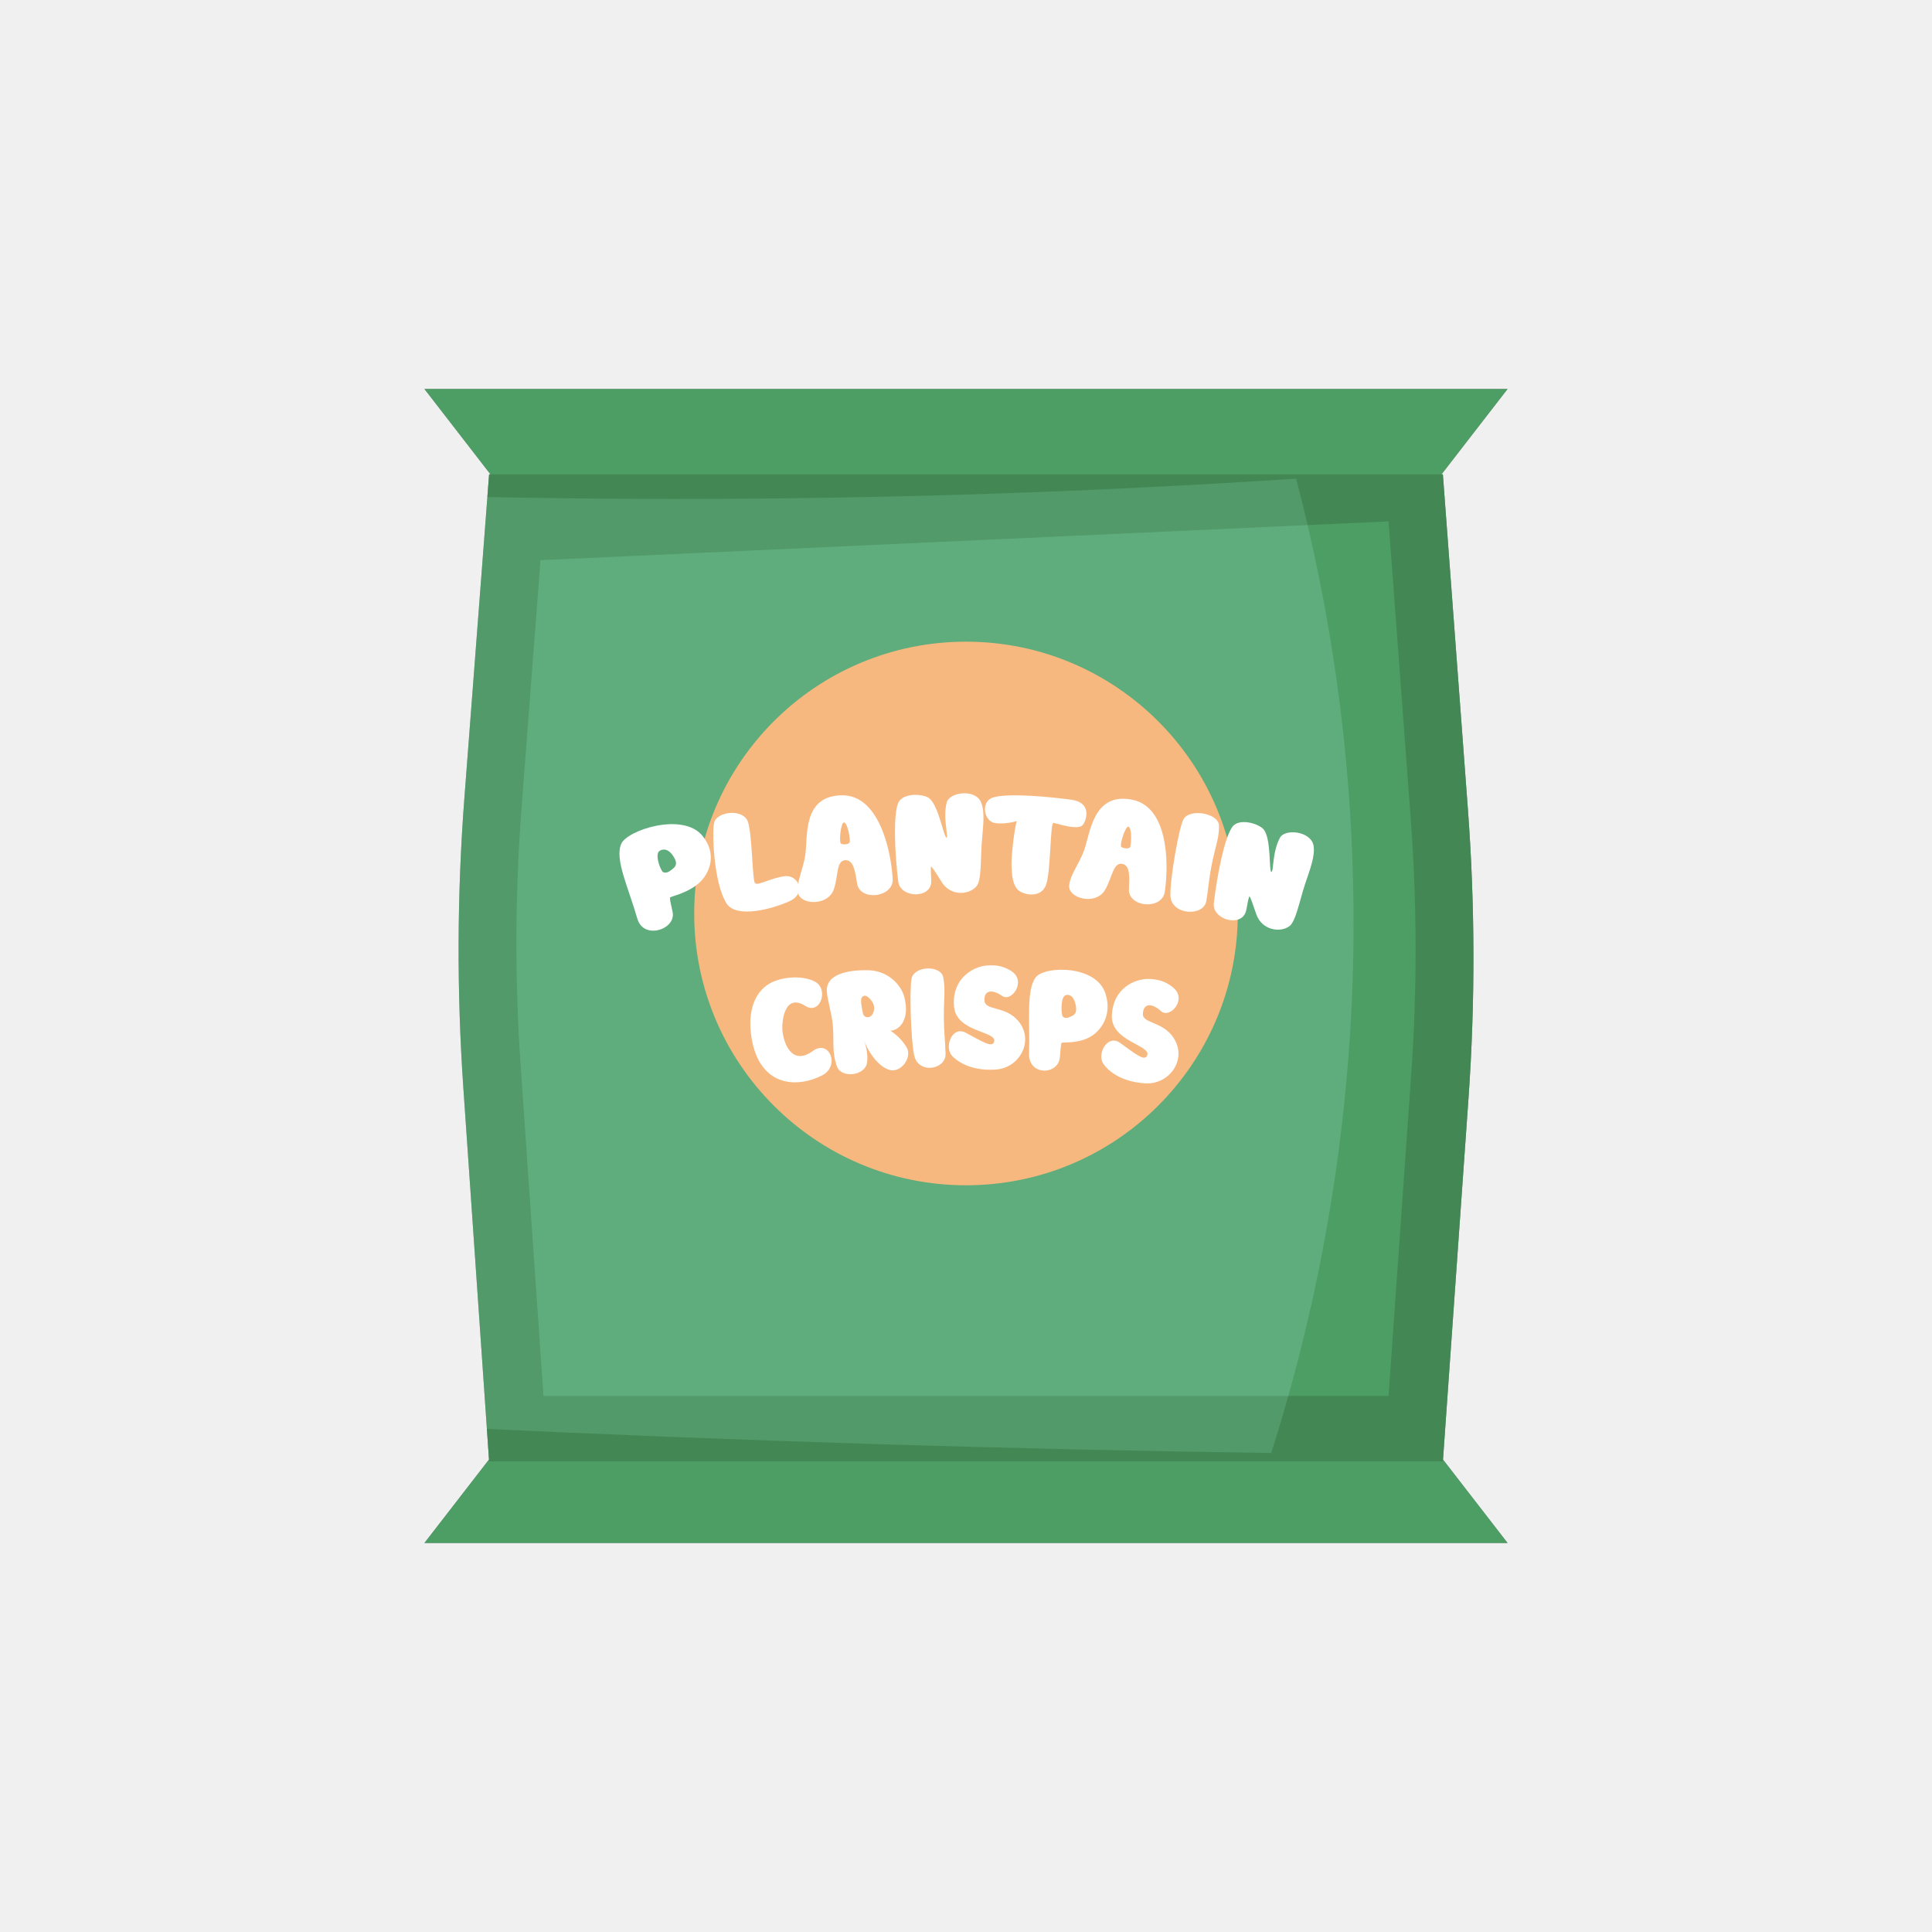
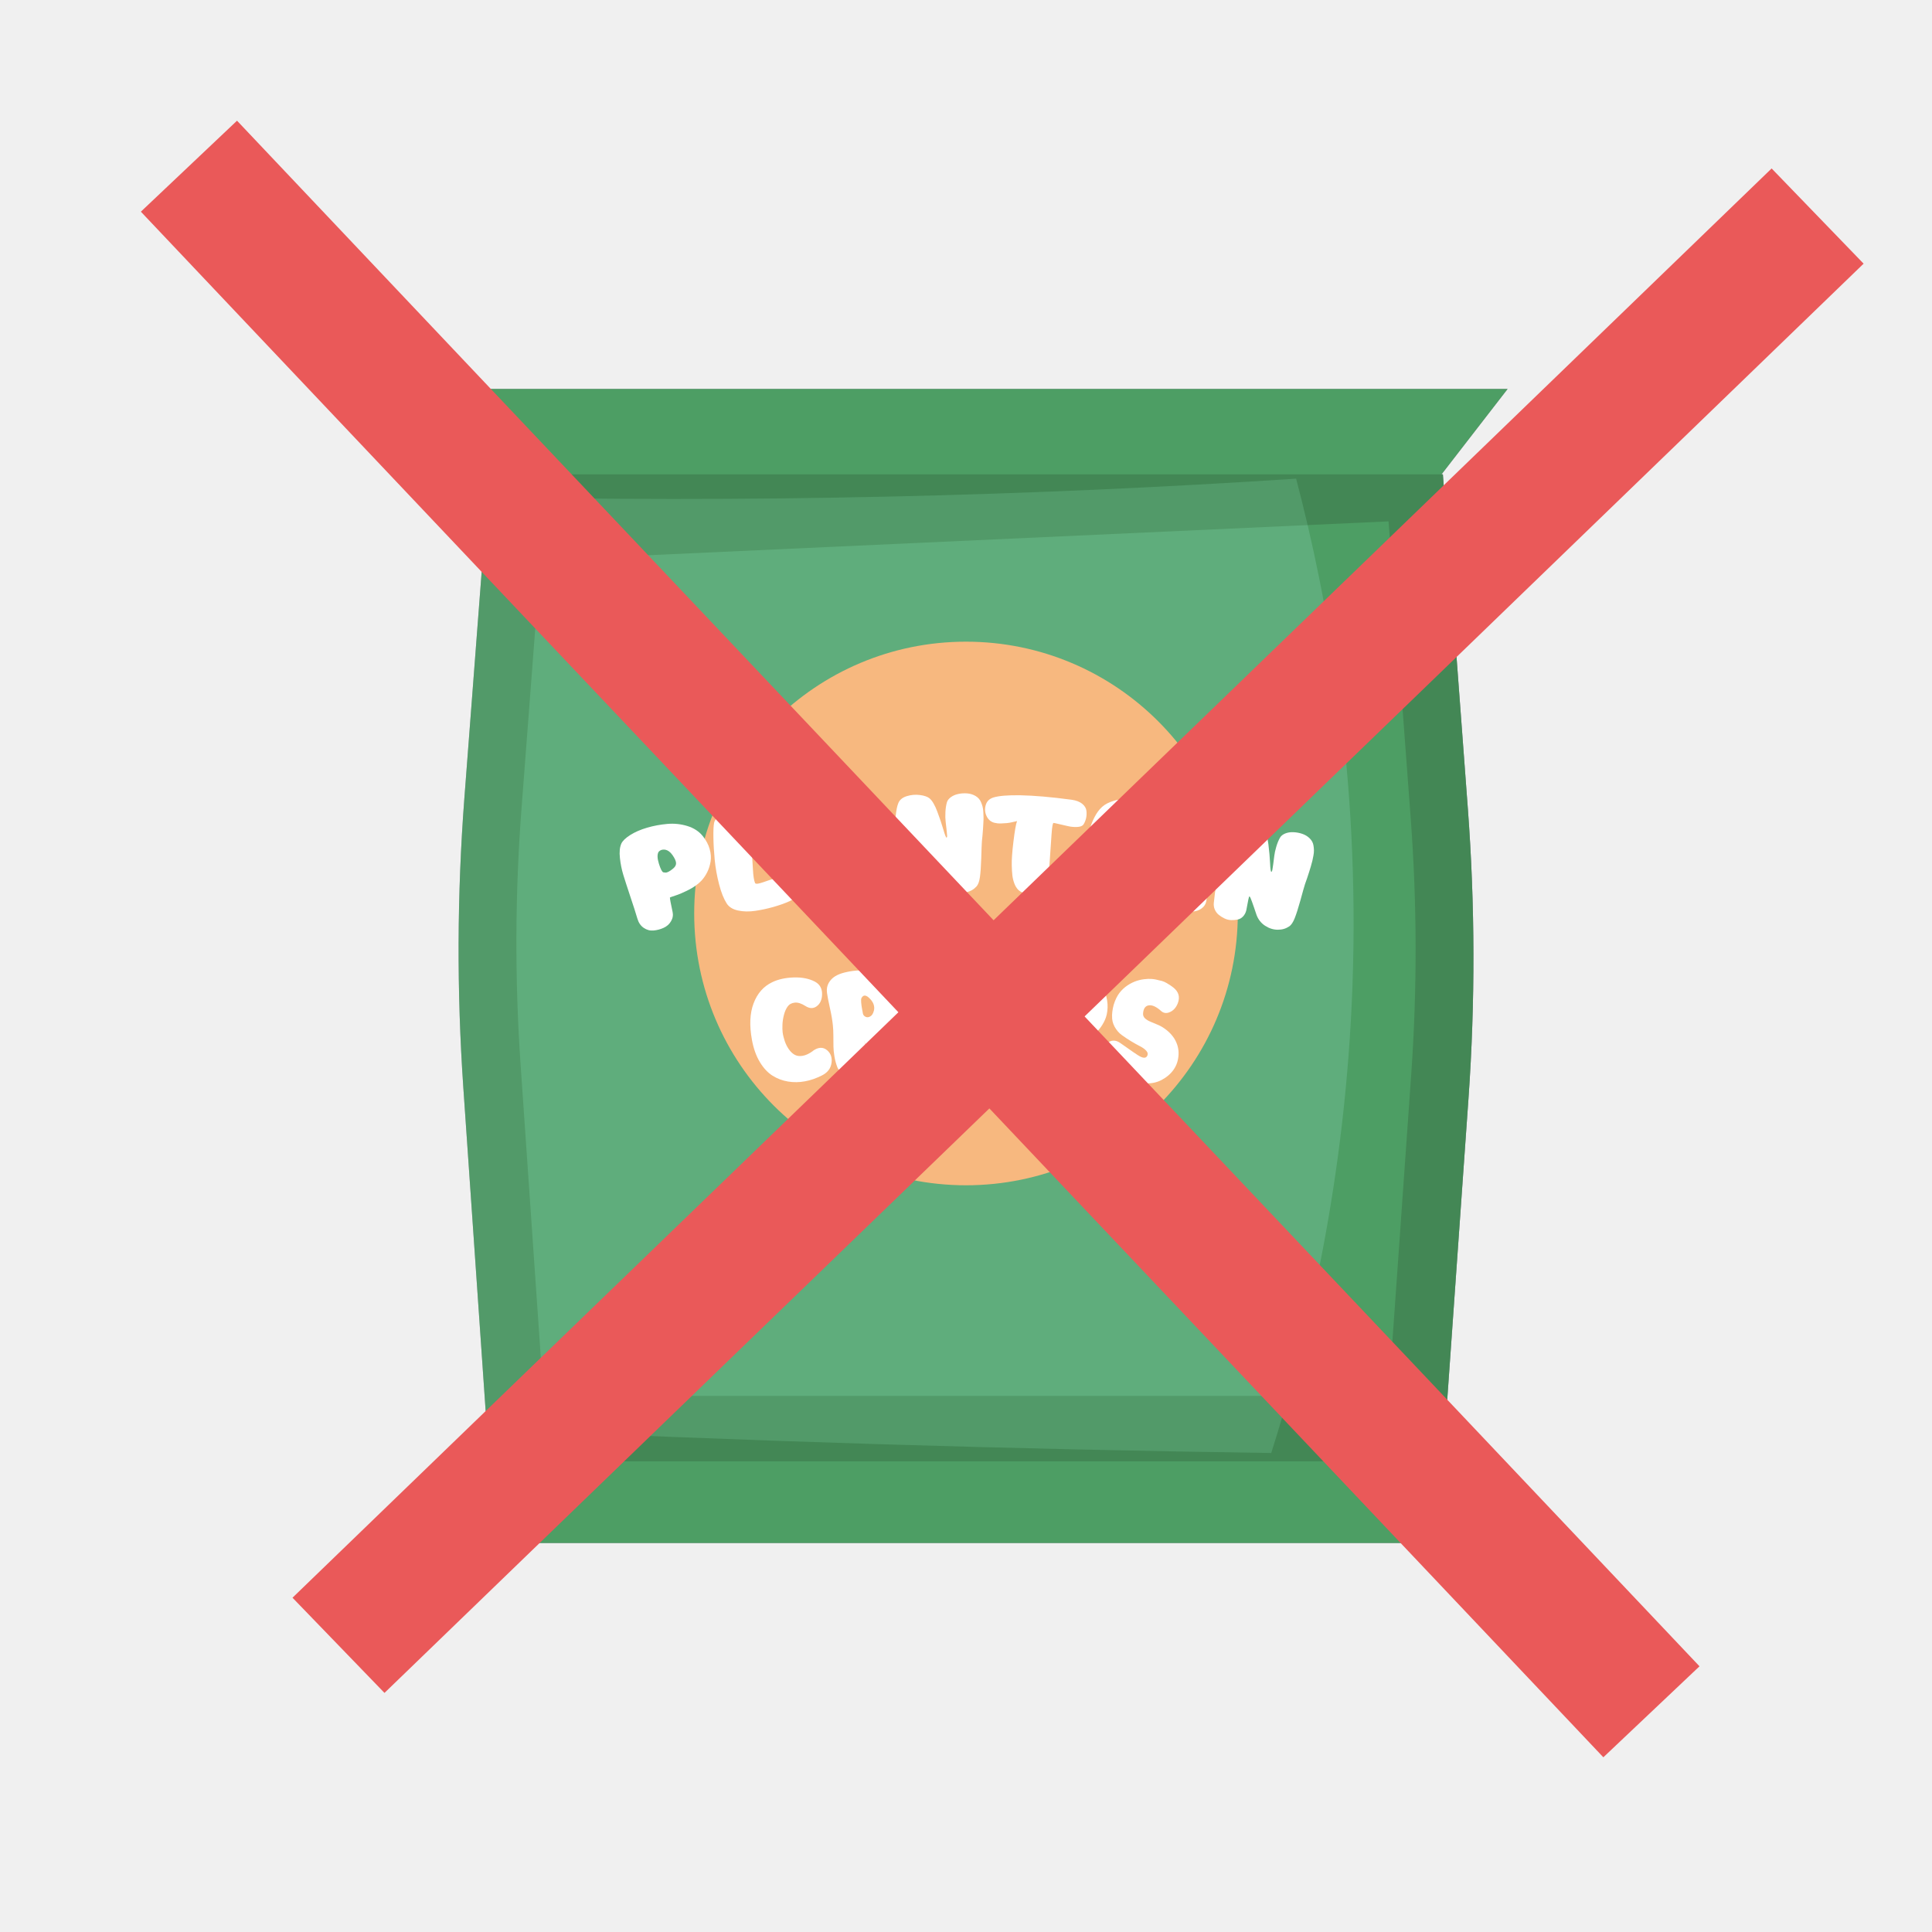
<svg xmlns="http://www.w3.org/2000/svg" viewBox="0 0 540 540">
  <defs>
    <style>
      .cls-1 {
        fill: #fff;
      }

      .cls-2 {
        isolation: isolate;
      }

      .cls-3 {
+         fill: none;
+         stroke: #ea5959;
+         stroke-miterlimit: 10;
+         stroke-width: 37px;
+       }
+ 
+       .cls-4 {
        fill: #65aa81;
      }

-       .cls-4 {
+       .cls-5 {
        fill: #f7b87f;
      }

-       .cls-5 {
+       .cls-6 {
        fill: #4f4f4e;
        mix-blend-mode: overlay;
        opacity: .49;
      }

-       .cls-6 {
+       .cls-7 {
        clip-path: url(#clippath);
      }

-       .cls-7 {
+       .cls-8 {
        fill: #75ba91;
      }
    </style>
    <clipPath id="clippath">
-       <path class="cls-5" d="m403.32,407.95l18.05,23.32H118.63l18.05-23.32-7.18-104.01c-1.85-26.95-1.75-54,.3-80.94l6.91-90.42h.39l-18.47-23.86h302.74l-18.47,23.86h.39l6.99,93.59c2.01,26.9,2.06,53.9.17,80.8l-7.13,100.98Z" />
+       <path class="cls-6" d="m403.32,407.95l18.05,23.32H118.63l18.05-23.32-7.18-104.01c-1.85-26.95-1.75-54,.3-80.94l6.91-90.42h.39l-18.47-23.86h302.74l-18.47,23.86h.39l6.99,93.59c2.01,26.9,2.06,53.9.17,80.8l-7.13,100.98Z" />
    </clipPath>
  </defs>
  <g class="cls-2">
    <g id="_Layer_" data-name="&amp;lt;Layer&amp;gt;">
      <g>
        <g>
          <g>
-             <polygon class="cls-7" points="402.37 133.28 137.63 133.28 118.63 108.72 421.37 108.72 402.37 133.28" />
-             <polygon class="cls-7" points="137.63 406.72 402.37 406.72 421.37 431.28 118.63 431.28 137.63 406.72" />
-             <path class="cls-3" d="m403.29,408.45H136.71l-7.21-104.5c-1.86-26.95-1.76-54.01.3-80.95l6.91-90.42h266.58l6.99,93.59c2.01,26.89,2.06,53.9.17,80.8l-7.15,101.47Z" />
+             <polygon class="cls-8" points="402.37 133.28 137.63 133.28 118.63 108.72 421.37 108.72 402.37 133.28" />
+             <polygon class="cls-8" points="137.63 406.72 402.37 406.72 421.37 431.28 118.63 431.28 137.63 406.72" />
+             <path class="cls-4" d="m403.29,408.45H136.71l-7.21-104.5c-1.86-26.95-1.76-54.01.3-80.95l6.91-90.42h266.58l6.99,93.59c2.01,26.89,2.06,53.9.17,80.8l-7.15,101.47Z" />
          </g>
-           <path class="cls-7" d="m388.1,390.15h-236.2l-6.39-92.59c-1.65-23.88-1.56-47.85.27-71.72l5.29-69.27,237.03-10.84,6.19,82.93c1.78,23.83,1.83,47.76.15,71.59l-6.34,89.91Z" />
+           <path class="cls-8" d="m388.1,390.15h-236.2l-6.39-92.59c-1.65-23.88-1.56-47.85.27-71.72l5.29-69.27,237.03-10.84,6.19,82.93c1.78,23.83,1.83,47.76.15,71.59l-6.34,89.91Z" />
          <g>
-             <path class="cls-5" d="m403.32,407.95l18.05,23.32H118.63l18.05-23.32-7.18-104.01c-1.85-26.95-1.75-54,.3-80.94l6.91-90.42h.39l-18.47-23.86h302.74l-18.47,23.86h.39l6.99,93.59c2.01,26.9,2.06,53.9.17,80.8l-7.13,100.98Z" />
-             <g class="cls-6">
-               <path class="cls-5" d="m355.29,406.12c-36.17-.52-72.85-1.34-110.04-2.48-39.26-1.21-77.93-2.75-116.01-4.58-1.1,5.37-3.88,15.32-11.64,25.18-6.25,7.93-13.19,12.59-17.67,15.11,112.25-.28,232.64,4.08,344.89,3.8-9.35-11.91-18.71-23.81-28.06-35.72,6.8-103.18,13.61-206.36,20.41-309.54-110.83,1.13-221.67,2.27-332.5,3.4,8.45,12.5,16.9,25,25.35,37.51,37.9.85,77.38.92,118.3,0,39.41-.88,77.42-2.62,113.95-5.01,8.97,34.12,17.86,82.93,15.75,141.69-1.94,53.96-12.51,98.59-22.71,130.65Z" />
+             <path class="cls-6" d="m403.32,407.95l18.05,23.32H118.63l18.05-23.32-7.18-104.01c-1.85-26.95-1.75-54,.3-80.94l6.91-90.42h.39l-18.47-23.86h302.74l-18.47,23.86h.39l6.99,93.59c2.01,26.9,2.06,53.9.17,80.8l-7.13,100.98Z" />
+             <g class="cls-7">
+               <path class="cls-6" d="m355.29,406.12c-36.17-.52-72.85-1.34-110.04-2.48-39.26-1.21-77.93-2.75-116.01-4.58-1.1,5.37-3.88,15.32-11.64,25.18-6.25,7.93-13.19,12.59-17.67,15.11,112.25-.28,232.64,4.08,344.89,3.8-9.35-11.91-18.71-23.81-28.06-35.72,6.8-103.18,13.61-206.36,20.41-309.54-110.83,1.13-221.67,2.27-332.5,3.4,8.45,12.5,16.9,25,25.35,37.51,37.9.85,77.38.92,118.3,0,39.41-.88,77.42-2.62,113.95-5.01,8.97,34.12,17.86,82.93,15.75,141.69-1.94,53.96-12.51,98.59-22.71,130.65Z" />
            </g>
          </g>
-           <circle class="cls-4" cx="270" cy="255.32" r="75.97" />
+           <circle class="cls-5" cx="270" cy="255.32" r="75.97" />
        </g>
        <g>
-           <path class="cls-1" d="m178.13,256.76c-2.46-8.65-6.4-16.63-4.48-20.93,1.72-3.86,17.34-8.93,22.75-2.15,3.96,4.96,2.02,9.9-.31,12.42-3.25,3.51-8.82,4.46-8.83,4.79-.03.73.29,1.92.73,3.96,1.09,4.95-8.14,7.95-9.85,1.92Zm7.27-12.96c.65.18,1.19.28,2.8-1.09,1.02-.86,1.06-1.93-.25-3.75-1.63-2.26-3.47-1.47-3.89-.84-.91,1.36.7,5.5,1.35,5.68Z" />
-           <path class="cls-1" d="m203.07,252.5c-3.49-5.41-4.12-19.28-3.48-22.5.64-3.22,8.38-4.19,9.54-.06,1.16,4.13,1.12,16.16,1.92,16.93.8.77,4.52-1.54,8.33-1.97,3.81-.44,6.1,4.81,1.27,7-4.83,2.19-14.82,4.88-17.58.62Z" />
-           <path class="cls-1" d="m239.59,247.08c-.51-2.6-.75-6.81-3.35-6.66-2.6.15-1.89,4.67-3.24,8.3-1.72,4.61-9.53,4.24-9.99.65-.38-2.95,1.46-6.34,2.07-10.38.76-5.05-.91-16.64,10.34-16.7,10.03-.05,13.56,14.73,14.09,23.33.32,5.2-8.96,6.37-9.93,1.46Zm-3.7-17.2c-.86-.13-1.5,5.66-.78,5.96.71.3,2.27.2,2.41-.53.13-.74-.55-5.27-1.62-5.43Z" />
-           <path class="cls-1" d="m263.39,246.8c-1.18-1.77-3.17-5.21-3.21-4.43-.07,1.57.09,2.29.11,3.88.08,5.06-8.67,4.82-9.24.11-.91-7.52-1.46-18.29-.02-21.87,1.22-3.03,7.09-2.67,8.72-1.35,2.62,2.13,4.06,10.87,4.77,10.97.71.1-1.09-5.51.11-9.87.78-2.84,7.96-3.83,9.58,0,1.14,2.68.56,6.84.22,10.97-.4,4.91-.03,10.82-1.5,12.51-2.15,2.49-7.11,2.73-9.56-.93Z" />
-           <path class="cls-1" d="m277.93,230c-2.85-.54-3.99-5.97-.36-7.1,4.35-1.36,16.5-.1,21.9.63,5.39.73,4.49,5.12,3.25,6.95-1.25,1.83-7.4-.41-8.29-.47-.89-.06-.7,12.45-1.92,16.89-1.22,4.44-6.54,3.25-7.99,1.82s-1.71-3.97-1.8-6.87c-.09-2.9.92-10.86,1.47-12.35,0,0-3.41,1.04-6.26.5Z" />
-           <path class="cls-1" d="m315.54,248.64c.02-2.65.65-6.82-1.93-7.2-2.58-.38-2.8,4.19-4.86,7.47-2.62,4.17-10.19,2.21-9.91-1.39.23-2.97,2.72-5.91,4.13-9.74,1.77-4.79,2.48-16.48,13.52-14.25,9.84,1.99,10.3,17.17,9.08,25.71-.74,5.15-10.08,4.42-10.04-.6Zm-.13-17.59c-.81-.3-2.62,5.24-1.98,5.68.64.44,2.19.66,2.47-.03.28-.69.53-5.27-.49-5.64Z" />
-           <path class="cls-1" d="m327.14,250.32c-.14-4.89,2.41-19,3.61-21.26,1.73-3.26,9.88-1.76,9.96,1.69.09,3.45-.98,5.58-2.09,11.25-.79,4.02-.92,6.91-1.46,9.88-.81,4.42-9.86,3.92-10.02-1.56Z" />
-           <path class="cls-1" d="m351.21,255.74c-.74-2-1.87-5.82-2.09-5.06-.44,1.51-.46,2.25-.81,3.8-1.11,4.93-9.61,2.63-9.04-2.08.9-7.53,2.9-18.12,5.15-21.26,1.9-2.66,7.56-.91,8.84.76,2.06,2.69,1.4,11.52,2.07,11.79.67.27.24-5.61,2.44-9.57,1.43-2.58,8.69-1.82,9.38,2.28.48,2.87-1.07,6.78-2.38,10.71-1.55,4.68-2.59,10.51-4.42,11.8-2.69,1.9-7.61.96-9.13-3.18Z" />
-           <path class="cls-1" d="m229.71,300.62c-7.66,3.81-17.27,2.53-19.55-9.96-1.51-8.23.97-13.92,5.65-16.13,3.45-1.62,8.7-1.86,11.93-.18,4.03,2.1,1.53,9.45-2.65,6.8-5.96-3.77-6.72,4.7-6.35,7.37.57,4.09,3.09,9.15,8.43,5.24,4.65-3.41,7.75,4.27,2.55,6.85Z" />
-           <path class="cls-1" d="m253.44,292.81c1.57,2.74-1.65,7.31-4.98,6.19-3.53-1.19-6.23-5.95-6.95-8.24.34,1.11,1.24,3.77.82,6.31-.62,3.7-7.11,4.27-8.33,1.17-1.54-3.89-.85-7.66-1.22-11.67-.32-3.48-1.34-6.26-1.65-9.14-.58-5.29,6.11-6.35,11.49-6.25,5.55.1,9.26,4.06,10.15,7.54,1.62,6.32-1.43,9.27-3.92,9.38,0,0,2.81,1.61,4.58,4.7Zm-10.72-14.04c-.56-.48-1.39-.8-1.92.16-.41.73.27,3.63.41,4.37.24,1.25,2.41,1.71,3.03-.73.37-1.48-.37-2.82-1.51-3.79Z" />
-           <path class="cls-1" d="m255.51,294.97c-.99-4.77-1.33-19.1-.7-21.56.9-3.53,8.14-3.64,8.82-.28.68,3.36.14,5.66.18,11.44.03,4.1.42,6.95.48,9.97.08,4.49-7.67,5.76-8.77.42Z" />
-           <path class="cls-1" d="m275.32,269.92c3.9-.5,5.98.67,7.28,1.46,4.41,2.7.25,8.89-2.54,6.96-2.95-2.05-5.1-1.43-4.89,1.38.21,2.82,5.88,1.35,9.47,5.68,4.52,5.47.39,13.08-6.28,13.54-7.39.51-11.16-2.61-12.29-3.87-2.2-2.49.05-8.45,3.85-6.42,4.64,2.47,7.52,4.37,7.97,2.45.69-2.96-10.53-2.53-11.22-9.68-.74-7.64,4.98-11.03,8.64-11.5Z" />
-           <path class="cls-1" d="m287.63,294.47c.27-8.98-.86-17.76,1.88-21.32,2.45-3.19,16.82-3.53,19.45,4.5,1.93,5.88-1.05,10.05-3.67,11.8-3.65,2.44-8.49,1.74-8.59,2.05-.22.68-.28,1.92-.46,4-.44,5.05-8.8,5.25-8.61-1.02Zm9.46-10.28c.48.36.91.61,2.61-.24,1.07-.53,1.4-1.54.81-3.66-.74-2.63-2.47-2.41-3-1.92-1.12,1.04-.9,5.46-.42,5.82Z" />
-           <path class="cls-1" d="m320.86,273.62c3.94.01,5.85,1.45,7.04,2.41,4.04,3.26-.92,8.85-3.43,6.56-2.66-2.42-4.89-2.09-5.04.73-.16,2.82,5.67,2.11,8.67,6.88,3.78,6.02-1.33,13.02-8.02,12.6-7.42-.47-10.75-4.05-11.7-5.46-1.86-2.75,1.16-8.37,4.67-5.86,4.29,3.06,6.9,5.32,7.6,3.48,1.08-2.84-10.14-3.89-9.88-11.07.27-7.67,6.39-10.28,10.09-10.27Z" />
+           <path class="cls-1" d="m187.99,254.84c.2.92.06,1.8-.43,2.64-.49.84-1.19,1.46-2.09,1.86-.9.41-1.84.65-2.81.74-.98.09-1.89-.16-2.74-.74-.85-.58-1.44-1.45-1.77-2.59-.44-1.52-1.11-3.59-1.98-6.18-.86-2.59-1.52-4.61-1.96-6.06-.44-1.45-.76-3.01-.94-4.69-.19-1.67-.05-3.01.39-4.02.34-.75,1.15-1.55,2.46-2.39,1.31-.83,2.88-1.52,4.72-2.06,1.84-.54,3.73-.89,5.67-1.06,1.94-.17,3.82.03,5.63.59,1.81.56,3.23,1.5,4.27,2.78.94,1.17,1.59,2.39,1.94,3.64.36,1.26.44,2.42.26,3.51-.18,1.08-.49,2.06-.92,2.93-.43.87-.96,1.66-1.59,2.36-.96,1.02-2.18,1.89-3.65,2.63-1.47.74-2.7,1.27-3.69,1.58-.99.32-1.5.51-1.52.57,0,.33.24,1.67.74,3.95Zm-3.93-16.72c-.39.7-.36,1.79.1,3.27.46,1.48.87,2.29,1.24,2.43.28.05.51.07.68.08.17,0,.44-.08.8-.26.37-.18.81-.5,1.32-.93.53-.45.8-.96.76-1.52-.04-.56-.37-1.3-1.01-2.21-.3-.43-.62-.77-.97-1.02-.34-.24-.67-.39-.97-.45-.31-.06-.59-.06-.85-.02-.27.05-.49.13-.67.25-.18.12-.32.25-.43.39Z" />
+           <path class="cls-1" d="m220.67,251.89c-1.31.6-2.81,1.12-4.45,1.59-1.64.47-3.33.84-5.08,1.1-1.75.26-3.37.23-4.85-.09-1.49-.32-2.55-.98-3.19-1.99-.81-1.28-1.53-3.06-2.11-5.33-.59-2.27-1-4.54-1.22-6.8-.22-2.26-.34-4.34-.37-6.25-.03-1.91.03-3.31.19-4.14.12-.59.51-1.14,1.13-1.63.62-.48,1.36-.81,2.21-.98.85-.17,1.71-.23,2.56-.16.85.06,1.62.34,2.3.82.68.48,1.13,1.12,1.35,1.9.32,1.15.59,3.18.82,6.06.23,2.88.4,5.23.49,7.06.09,1.82.3,3.09.61,3.81.15.14.42.18.8.12.38-.06.85-.19,1.41-.38.56-.19,1.15-.4,1.77-.61.62-.21,1.33-.43,2.13-.66.8-.22,1.55-.35,2.21-.43.91-.11,1.75.07,2.47.59.72.52,1.19,1.16,1.43,1.91.24.75.15,1.55-.27,2.41-.42.86-1.21,1.57-2.34,2.09Z" />
+           <path class="cls-1" d="m249.58,245.6c.05,1-.22,1.88-.83,2.65-.61.77-1.37,1.29-2.28,1.56-.92.28-1.86.4-2.82.37-.97-.03-1.83-.32-2.59-.88-.76-.56-1.21-1.33-1.4-2.25-.05-.24-.12-.63-.22-1.16-.09-.54-.17-.98-.23-1.33-.06-.35-.15-.76-.27-1.24-.12-.48-.25-.88-.39-1.19-.14-.31-.31-.62-.52-.91-.2-.29-.45-.51-.74-.63-.29-.12-.63-.19-1.02-.18-.58.02-1.05.32-1.38.88-.34.56-.56,1.2-.67,1.92-.11.72-.27,1.63-.46,2.74-.2,1.11-.44,2.03-.71,2.76-.33.87-.88,1.6-1.64,2.17-.77.57-1.59.93-2.48,1.07-.89.14-1.76.15-2.62.04-.86-.12-1.59-.41-2.19-.88-.6-.47-.95-1.05-1.04-1.75-.11-.86-.04-1.84.21-2.95.25-1.11.58-2.36,1-3.77.42-1.4.73-2.63.89-3.65.1-.63.15-1.6.18-2.88.03-1.28.07-2.44.12-3.47.05-1.03.24-2.17.59-3.44.35-1.27.85-2.34,1.5-3.23.65-.89,1.65-1.69,3-2.39,1.34-.71,3-1.12,4.93-1.28,1.68-.14,3.27.17,4.7.96,1.44.79,2.65,1.89,3.64,3.3.99,1.41,1.86,2.97,2.61,4.66.75,1.69,1.34,3.47,1.78,5.33.43,1.86.75,3.54.97,5.03.21,1.49.35,2.83.41,4.02Zm-12.03-10.31c.08-.47,0-1.51-.36-3.03-.36-1.52-.78-2.31-1.26-2.38-.27-.03-.52.45-.75,1.43-.23.99-.34,1.93-.34,2.82,0,.9.12,1.52.33,1.68.27.2.82.23,1.42.14.6-.09.9-.35.96-.67Z" />
+           <path class="cls-1" d="m272.97,247.73c-.74.83-1.69,1.39-2.88,1.67-1.18.28-2.39.21-3.65-.23-1.25-.43-2.27-1.22-3.05-2.37-.2-.32-.61-.99-1.26-2.01-.64-1.01-1.13-1.73-1.44-2.16-.32-.43-.49-.51-.51-.27-.03.32,0,.97.05,1.93.06.96.1,1.61.1,1.93,0,.69-.17,1.32-.47,1.86-.3.54-.72.93-1.25,1.19-.53.26-1.11.46-1.73.59-.63.13-1.26.13-1.89,0-.64-.14-1.24-.34-1.8-.61-.57-.27-1.04-.66-1.41-1.17-.38-.51-.61-1.09-.71-1.73-.5-3.61-.8-7.74-.88-12.4-.08-4.66.22-7.81.88-9.44.36-.94,1.15-1.6,2.37-1.98,1.22-.38,2.45-.48,3.68-.32,1.23.16,2.12.47,2.67.92.76.63,1.49,1.86,2.18,3.69.69,1.83,1.25,3.5,1.69,5.01.44,1.51.74,2.28.9,2.3.13-.08.19-.28.16-.59-.02-.31-.07-.85-.15-1.6-.08-.76-.16-1.52-.26-2.29-.09-.77-.12-1.66-.06-2.68.05-1.02.19-1.92.41-2.71.16-.54.53-1.03,1.12-1.46.59-.43,1.29-.72,2.1-.89.81-.17,1.64-.22,2.49-.15.85.07,1.63.32,2.33.74.71.42,1.21,1.01,1.51,1.74.16.38.3.78.42,1.2.11.42.18.91.21,1.47.03.55.04,1.04.06,1.46.01.42,0,.98-.05,1.68-.04.7-.07,1.25-.09,1.62-.02.38-.07.99-.15,1.83-.08.84-.14,1.42-.17,1.7-.07.83-.1,2.44-.18,4.73-.07,2.29-.2,4.03-.37,5.24-.17,1.2-.48,2.06-.93,2.57Z" />
+           <path class="cls-1" d="m284.24,229.5c-.1.02-.23.05-.38.09s-.49.11-1.01.23c-.52.12-1,.2-1.45.24-.45.04-1.01.07-1.67.1-.67.02-1.27-.07-1.74-.18-.86-.2-1.65-.73-2.17-1.74-.52-1.01-.63-2.06-.33-3.15.3-1.09,1.01-1.82,2.14-2.18,2.89-.92,10.24-.95,21.88.62,1.28.18,2.27.56,2.97,1.13.7.57,1.09,1.23,1.18,1.95.09.73.05,1.42-.1,2.09-.16.67-.41,1.28-.75,1.77-.29.41-.88.63-1.73.67-.85.04-1.7-.03-2.53-.22-.84-.18-1.69-.38-2.56-.59-.87-.21-1.37-.31-1.51-.32-.23-.01-.42,1.05-.57,3.18-.15,2.13-.32,4.64-.51,7.52-.19,2.88-.45,4.95-.79,6.2-.27,1.01-.81,1.78-1.57,2.31-.76.53-1.55.79-2.37.79-.82,0-1.61-.12-2.38-.36-.76-.24-1.33-.57-1.69-.94-.44-.45-.82-1.05-1.1-1.81-.28-.76-.46-1.51-.54-2.25-.09-.75-.14-1.68-.17-2.79-.04-1.4.1-3.63.47-6.65.37-3.02.7-4.92,1-5.69Z" />
+           <path class="cls-1" d="m325.64,249.22c-.15.99-.6,1.8-1.35,2.43-.75.63-1.6.98-2.56,1.06-.95.08-1.9.01-2.84-.21-.94-.22-1.73-.69-2.36-1.39-.63-.71-.92-1.55-.91-2.49,0-.24,0-.64.03-1.18.02-.54.03-.99.04-1.34.01-.35,0-.78-.01-1.27-.02-.49-.07-.91-.14-1.24-.07-.34-.18-.67-.32-1-.14-.33-.34-.59-.59-.77-.26-.18-.58-.31-.96-.38-.57-.1-1.09.1-1.54.58-.45.48-.8,1.06-1.05,1.74-.25.68-.59,1.54-1.01,2.59-.42,1.04-.84,1.9-1.26,2.56-.5.79-1.18,1.39-2.05,1.79-.87.4-1.75.58-2.65.54-.9-.04-1.76-.21-2.57-.5-.82-.29-1.47-.72-1.96-1.3-.49-.58-.71-1.22-.66-1.93.07-.86.33-1.81.8-2.85.47-1.04,1.05-2.2,1.74-3.48.69-1.29,1.25-2.43,1.61-3.39.22-.59.47-1.54.76-2.79.29-1.25.57-2.38.82-3.37.26-1,.68-2.08,1.28-3.25.6-1.17,1.3-2.12,2.12-2.86s1.96-1.32,3.42-1.74c1.46-.42,3.17-.49,5.08-.25,1.68.21,3.17.83,4.42,1.9,1.25,1.06,2.21,2.39,2.89,3.97.68,1.58,1.22,3.28,1.61,5.09.39,1.81.61,3.67.66,5.58.05,1.91.02,3.62-.07,5.12-.1,1.51-.23,2.85-.41,4.02Zm-9.7-12.55c.18-.45.31-1.48.27-3.04-.05-1.56-.3-2.42-.75-2.58-.26-.08-.6.33-1.03,1.25-.42.92-.73,1.82-.91,2.7-.18.88-.2,1.51-.02,1.71.22.25.76.39,1.37.42.61.03.95-.16,1.07-.46Z" />
+           <path class="cls-1" d="m337.16,251.89c-.15.83-.59,1.5-1.32,2.03-.73.53-1.57.81-2.52.85-.96.04-1.89-.06-2.81-.31-.92-.25-1.7-.74-2.34-1.47-.64-.73-.98-1.62-1.01-2.67-.07-2.5.36-6.38,1.28-11.62.92-5.24,1.72-8.46,2.33-9.65.4-.77,1.15-1.32,2.26-1.59,1.11-.27,2.22-.31,3.33-.11,1.1.2,2.1.61,3,1.22.89.61,1.35,1.34,1.37,2.17.02,1.02-.06,2.01-.23,2.95-.17.95-.46,2.23-.86,3.85-.4,1.62-.74,3.11-1.02,4.46-.3,1.46-.58,3.27-.84,5.42s-.47,3.64-.62,4.47Z" />
+           <path class="cls-1" d="m360.35,258.92c-.92.63-1.99.95-3.21.94-1.22,0-2.39-.37-3.51-1.09-1.12-.72-1.93-1.73-2.42-3.03-.12-.36-.37-1.11-.76-2.25-.39-1.14-.69-1.95-.9-2.44-.21-.49-.36-.61-.44-.39-.1.3-.24.94-.41,1.89-.17.95-.28,1.59-.36,1.9-.16.67-.48,1.25-.9,1.7-.42.45-.92.74-1.5.86-.58.13-1.19.18-1.83.16-.64-.02-1.26-.17-1.85-.46-.59-.28-1.13-.62-1.62-1.02-.49-.4-.85-.89-1.1-1.47-.25-.58-.34-1.2-.28-1.85.36-3.62,1.04-7.71,2.07-12.26s2.06-7.53,3.09-8.96c.57-.83,1.5-1.28,2.78-1.36,1.28-.08,2.51.11,3.67.56s1.96.96,2.39,1.52c.59.79,1.02,2.16,1.26,4.1.24,1.94.4,3.69.47,5.26.07,1.57.18,2.39.34,2.45.15-.05.25-.23.3-.54.05-.31.13-.84.24-1.59.1-.75.2-1.52.29-2.29.09-.77.28-1.64.57-2.62.29-.98.64-1.82,1.05-2.53.28-.49.77-.87,1.44-1.15.68-.27,1.43-.4,2.27-.36.84.03,1.66.18,2.47.45.81.27,1.52.69,2.11,1.28.59.58.95,1.26,1.06,2.05.07.41.11.83.12,1.27s-.04.93-.14,1.47c-.11.55-.2,1.02-.29,1.43-.09.41-.24.95-.44,1.63-.21.67-.37,1.19-.48,1.56-.11.36-.3.94-.57,1.74-.27.8-.48,1.34-.57,1.62-.27.79-.68,2.35-1.29,4.55-.61,2.21-1.15,3.87-1.6,5-.45,1.13-.96,1.89-1.52,2.28Z" />
+           <path class="cls-1" d="m227.17,293.75c1.55-1.13,2.91-1.16,4.04-.18.97.84,1.4,1.99,1.21,3.46-.2,1.6-1.12,2.78-2.69,3.56-1.55.78-3.13,1.35-4.73,1.64-1.6.3-3.18.32-4.75.06-1.57-.26-3.02-.81-4.35-1.65s-2.51-2.11-3.53-3.81c-1.02-1.7-1.76-3.76-2.2-6.18-.73-4-.6-7.39.45-10.19,1.05-2.8,2.8-4.78,5.21-5.93,1.68-.81,3.71-1.26,6.05-1.33,2.34-.07,4.31.34,5.88,1.17,1.42.75,2.09,2.01,2.01,3.73-.07,1.47-.61,2.55-1.59,3.22-.92.62-1.93.59-3.06-.14-1.13-.72-2.13-1.04-3-.94-.87.1-1.54.47-1.99,1.11s-.8,1.43-1.03,2.37c-.24.94-.37,1.83-.4,2.65s-.03,1.57.05,2.17c.11.84.33,1.68.6,2.48.27.79.64,1.54,1.12,2.23.48.69,1.02,1.21,1.64,1.56.62.35,1.37.44,2.25.29.88-.15,1.82-.6,2.83-1.33Z" />
+           <path class="cls-1" d="m248.85,288.08c.06.02.12.06.18.11.06.05.2.15.42.3.22.15.44.31.67.49s.48.4.78.67c.3.27.59.56.87.87.28.31.58.66.88,1.05.3.39.56.8.78,1.22.52.9.57,1.91.18,3.04-.4,1.13-1.09,2.03-2.08,2.7-.99.67-2.01.81-3.04.46-1.08-.37-2.16-1.08-3.19-2.15-1.04-1.07-1.86-2.13-2.47-3.18-.61-1.05-1.05-2.01-1.32-2.88.82,2.65,1.09,4.74.84,6.29-.15.88-.61,1.6-1.4,2.16-.79.56-1.64.89-2.55,1-.91.1-1.8-.01-2.66-.36-.86-.34-1.44-.88-1.71-1.61-.35-.91-.62-1.9-.8-2.96-.18-1.06-.27-1.99-.28-2.81s-.02-1.81-.02-2.98c0-1.17-.06-2.15-.14-2.93-.12-1.23-.38-2.86-.83-4.85-.44-1.99-.72-3.42-.82-4.28-.12-1.02.04-1.92.47-2.69.43-.77,1.02-1.39,1.75-1.85.73-.46,1.64-.83,2.74-1.1s2.16-.44,3.18-.52c1.03-.08,2.14-.11,3.33-.1,2.6.04,4.84.83,6.68,2.36,1.84,1.53,3.03,3.28,3.5,5.15.39,1.55.5,2.96.4,4.13-.1,1.17-.39,2.14-.86,2.91-.47.77-1.01,1.35-1.61,1.74-.6.39-1.23.59-1.88.6Zm-4.6-5.54c.34-1.34-.17-2.62-1.52-3.79-.82-.69-1.46-.64-1.92.16-.08.12-.12.3-.13.54,0,.25,0,.5.02.75s.06.56.1.91c.04.35.09.64.14.86s.1.49.15.78c.05.29.08.47.09.52.09.43.35.74.75.93.41.2.84.16,1.31-.11.47-.27.81-.79,1-1.57Z" />
+           <path class="cls-1" d="m264.29,294.56c.01.84-.24,1.59-.76,2.25-.52.66-1.18,1.1-1.99,1.33-.8.22-1.61.3-2.44.24-.82-.07-1.57-.4-2.24-.99-.67-.6-1.12-1.4-1.33-2.42-.5-2.44-.83-6.32-.97-11.64-.15-5.32-.04-8.63.27-9.91.2-.84.75-1.52,1.65-2,.9-.48,1.85-.73,2.83-.75s1.91.19,2.78.62c.87.43,1.39,1.05,1.55,1.86.2,1,.3,1.98.32,2.94.02.96,0,2.27-.06,3.94-.06,1.67-.09,3.19-.09,4.57,0,1.49.08,3.32.23,5.48.15,2.16.23,3.67.25,4.5Z" />
+           <path class="cls-1" d="m266.73,281.41c-.13-1.46-.04-2.82.27-4.06.31-1.25.76-2.3,1.36-3.16.6-.86,1.31-1.59,2.14-2.22.83-.62,1.66-1.09,2.48-1.41.82-.32,1.63-.53,2.4-.66.68-.12,1.4-.16,2.13-.1.73.06,1.32.12,1.76.18.44.07.91.2,1.4.41.48.2.85.37,1.1.5.25.13.55.3.9.5,1.63.98,2.22,2.38,1.78,4.18-.32,1.31-1.01,2.29-2.04,2.85-.81.44-1.58.41-2.27-.08-1.48-1.02-2.7-1.39-3.64-1.12-.94.27-1.38,1.13-1.26,2.52.04.51.29.92.72,1.23s.99.55,1.69.75c.7.19,1.44.39,2.21.61.77.21,1.61.58,2.5,1.12.9.53,1.69,1.2,2.36,1.99,1.08,1.32,1.68,2.78,1.81,4.35.13,1.58-.14,3.02-.8,4.31-.66,1.3-1.64,2.4-2.95,3.33-1.3.92-2.76,1.42-4.37,1.52-1.72.11-3.33.06-4.81-.17-1.49-.23-2.72-.6-3.71-1.1-.99-.5-1.77-.96-2.35-1.37-.58-.42-1.06-.82-1.42-1.22-.42-.47-.69-1.09-.81-1.82s-.08-1.43.12-2.09c.2-.67.51-1.28.92-1.84s.94-.9,1.57-1.03c.63-.13,1.32,0,2.05.38,3.3,1.73,5.27,2.76,5.99,3.02,1.14.4,1.79.2,1.98-.57.11-.45-.05-.88-.52-1.27-.47-.39-1.1-.73-1.9-1.01-.8-.28-1.68-.64-2.65-1.07-.97-.43-1.89-.88-2.76-1.35-.86-.47-1.62-1.15-2.27-2.02-.65-.88-1.02-1.87-1.12-2.98Z" />
+           <path class="cls-1" d="m296.24,295.49c-.08.94-.43,1.74-1.06,2.4-.63.66-1.37,1.05-2.21,1.18-.85.13-1.68.09-2.5-.11-.82-.2-1.51-.7-2.05-1.51-.55-.8-.8-1.81-.77-2.99.04-1.59.04-3.76.01-6.49-.02-2.73-.03-4.85,0-6.37.02-1.52.18-3.1.47-4.75.29-1.65.76-2.89,1.4-3.73.48-.62,1.37-1.15,2.68-1.57,1.31-.42,2.8-.62,4.47-.6,1.67.02,3.34.23,4.99.62,1.65.4,3.16,1.12,4.51,2.18,1.35,1.05,2.27,2.35,2.78,3.88.46,1.39.66,2.73.61,4.04-.05,1.3-.3,2.45-.75,3.43-.45.98-.97,1.83-1.57,2.54-.6.71-1.25,1.31-1.96,1.81-1.07.7-2.31,1.19-3.73,1.48-1.41.29-2.57.44-3.47.46-.9.02-1.37.05-1.4.11-.08.32-.25,1.66-.45,4Zm1.26-17.13c-.51.56-.78,1.61-.8,3.15s.1,2.44.37,2.68c.22.13.4.22.54.27.14.05.38.05.74-.02.35-.07.8-.25,1.34-.52.56-.28.92-.68,1.04-1.23.12-.55.04-1.35-.24-2.41-.13-.5-.3-.92-.52-1.25-.22-.33-.45-.57-.68-.71-.24-.14-.47-.23-.7-.26-.23-.03-.44-.02-.62.05-.18.07-.33.15-.46.25Z" />
+           <path class="cls-1" d="m310.81,283.87c.06-1.46.33-2.8.8-3.99.47-1.2,1.06-2.18,1.77-2.95.71-.77,1.51-1.41,2.42-1.92.91-.51,1.79-.86,2.65-1.07.86-.21,1.69-.31,2.47-.34.69-.02,1.41.03,2.13.18.72.15,1.29.29,1.73.41.43.12.88.32,1.33.59.46.27.8.48,1.03.64.23.16.51.37.83.61,1.49,1.19,1.89,2.65,1.23,4.38-.49,1.26-1.3,2.14-2.4,2.55-.86.33-1.63.19-2.25-.37-1.34-1.21-2.51-1.74-3.47-1.59-.97.14-1.52.94-1.59,2.33-.03.51.17.95.55,1.31.38.36.91.68,1.59.96.67.28,1.38.58,2.12.89.74.31,1.52.79,2.34,1.44.82.65,1.52,1.41,2.09,2.28.9,1.45,1.31,2.97,1.23,4.56-.08,1.58-.53,2.97-1.36,4.17-.83,1.2-1.95,2.16-3.37,2.91-1.41.74-2.93,1.04-4.54.93-1.72-.12-3.31-.38-4.76-.8s-2.63-.95-3.54-1.57c-.91-.63-1.64-1.18-2.16-1.67-.52-.49-.95-.96-1.25-1.4-.36-.53-.55-1.17-.57-1.91-.03-.74.1-1.43.39-2.06.29-.63.67-1.2,1.16-1.7.49-.5,1.05-.77,1.7-.81.65-.04,1.31.17,1.99.65,3.05,2.15,4.87,3.43,5.56,3.78,1.08.55,1.75.44,2.05-.3.17-.43.07-.88-.35-1.33-.42-.45-1-.87-1.76-1.25-.76-.39-1.59-.86-2.5-1.41-.91-.55-1.76-1.12-2.56-1.7-.8-.58-1.46-1.35-1.99-2.3-.53-.95-.77-1.99-.72-3.1Z" />
        </g>
+       </g>
+       <g>
+         <line class="cls-3" x1="508.03" y1="60.39" x2="94.61" y2="459.87" />
+         <line class="cls-3" x1="52.81" y1="46.45" x2="461.58" y2="478.45" />
      </g>
    </g>
  </g>
</svg>
